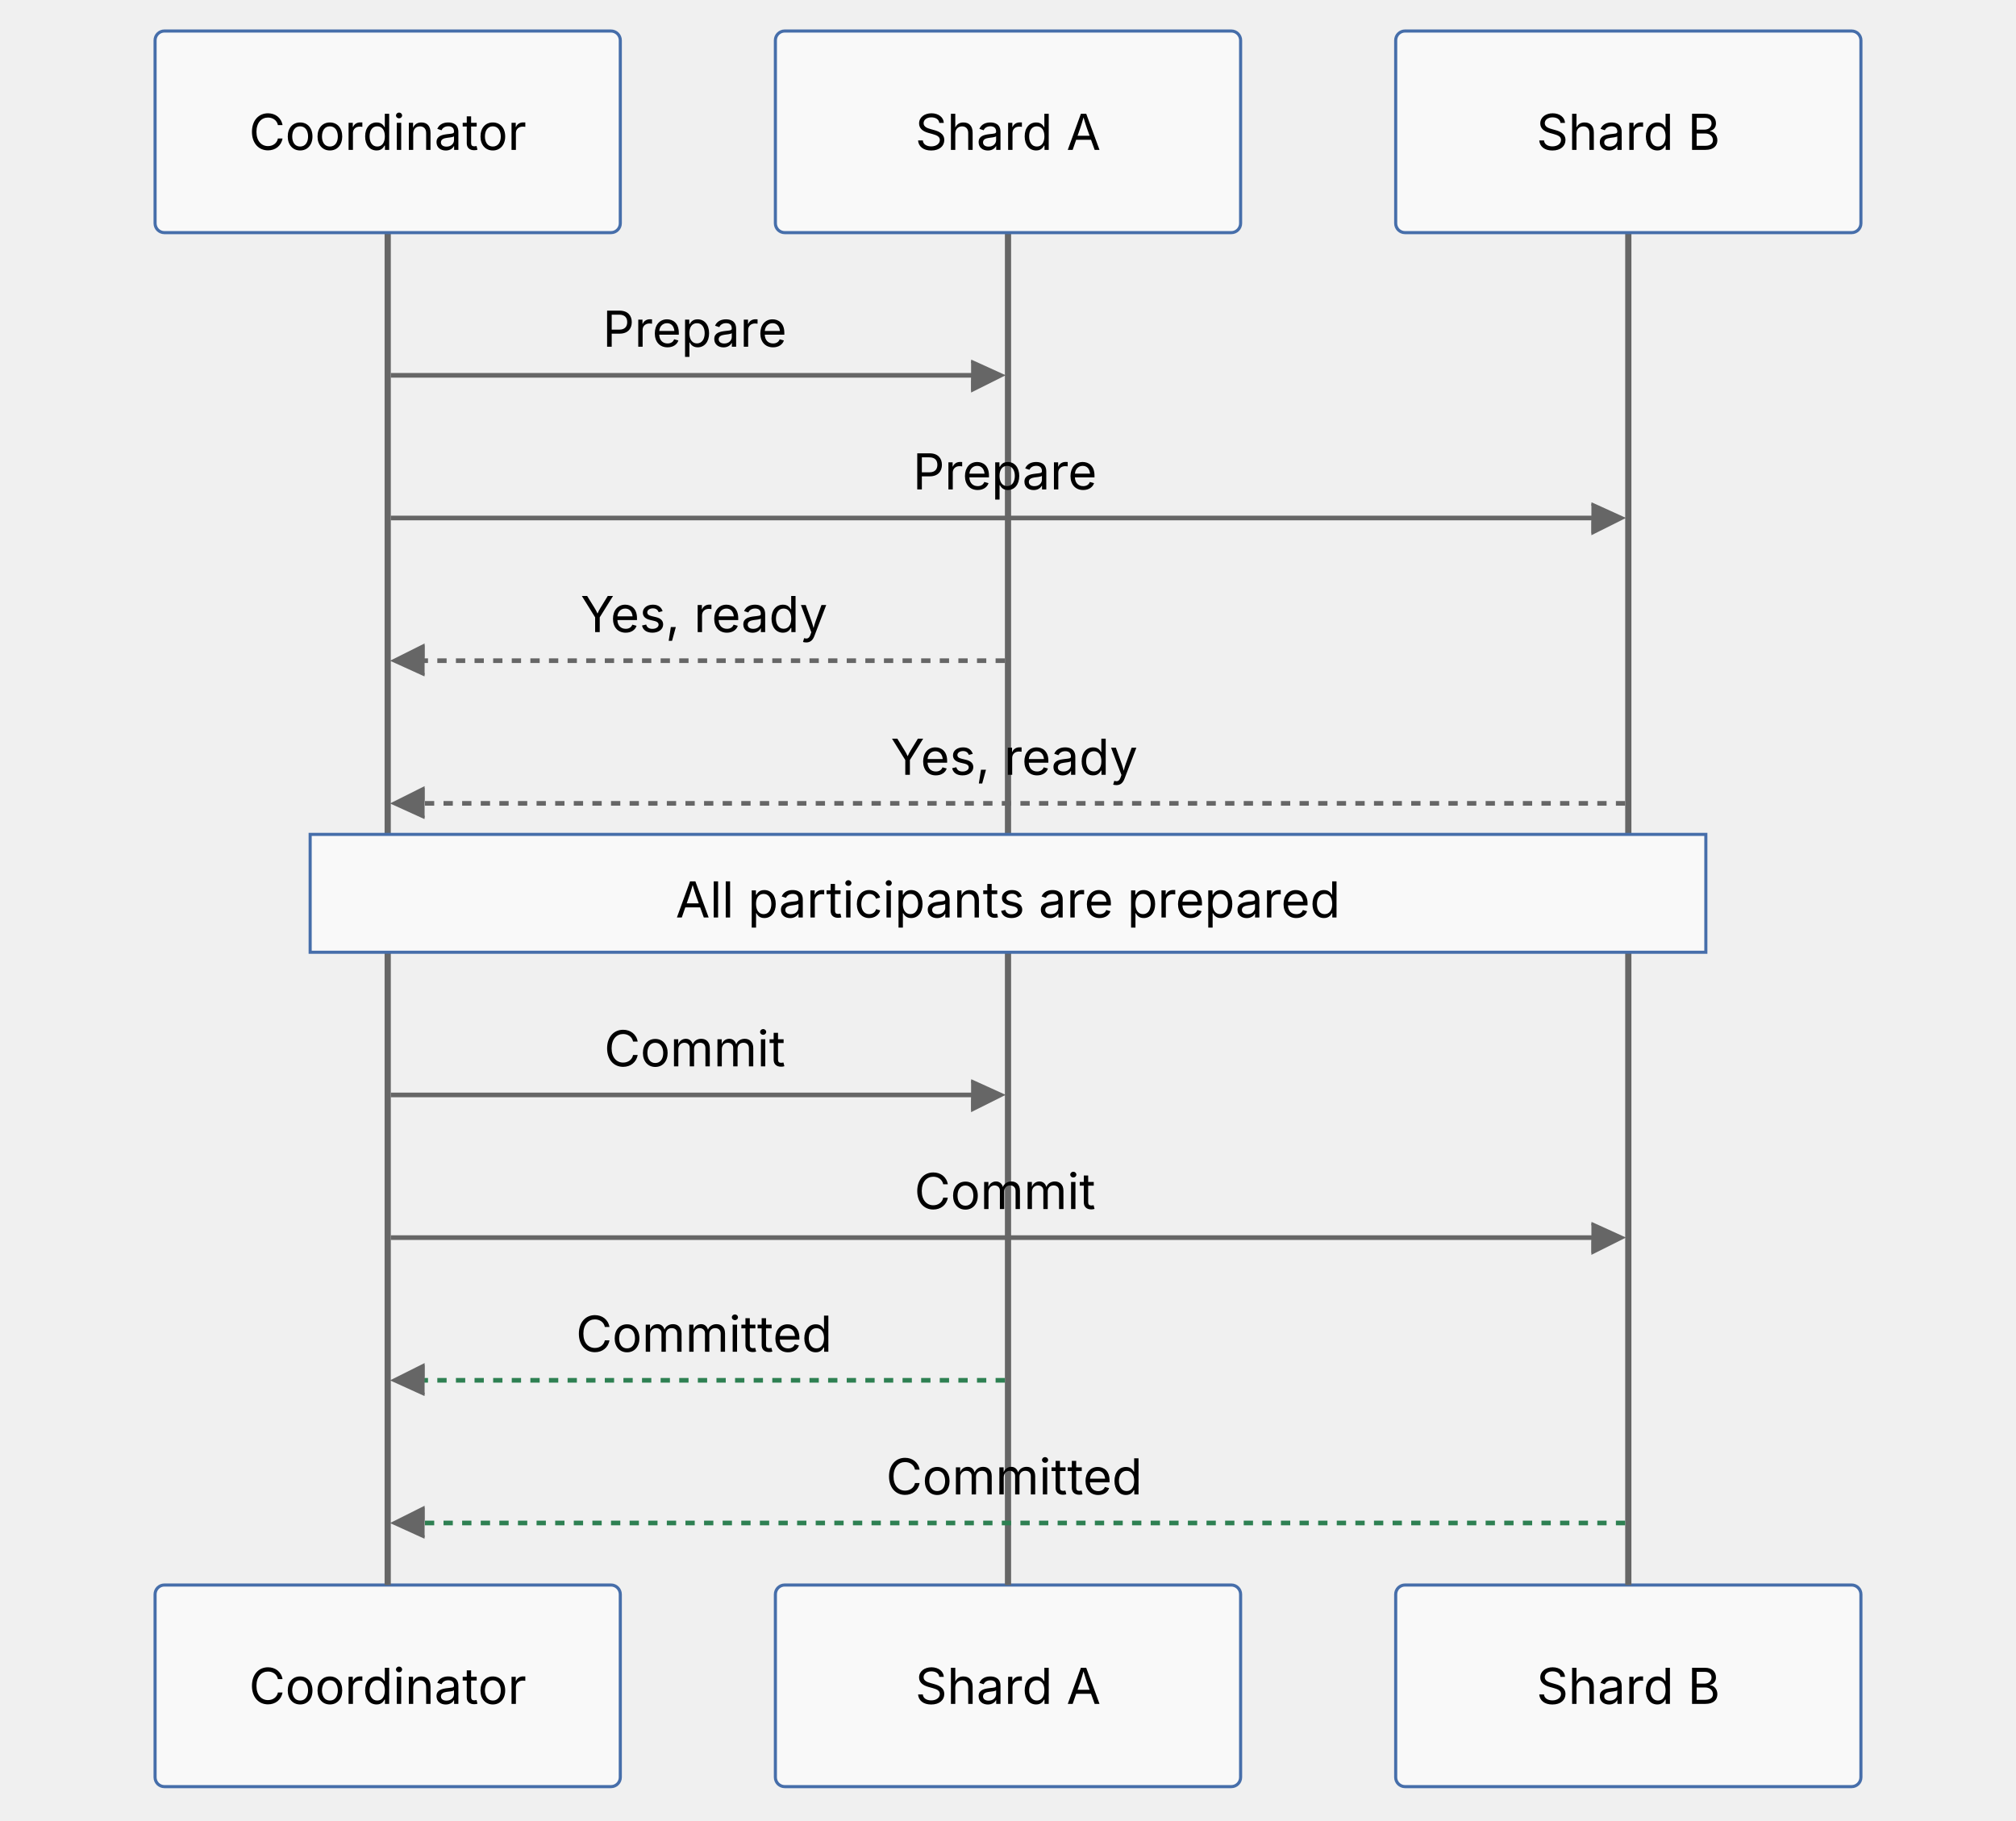
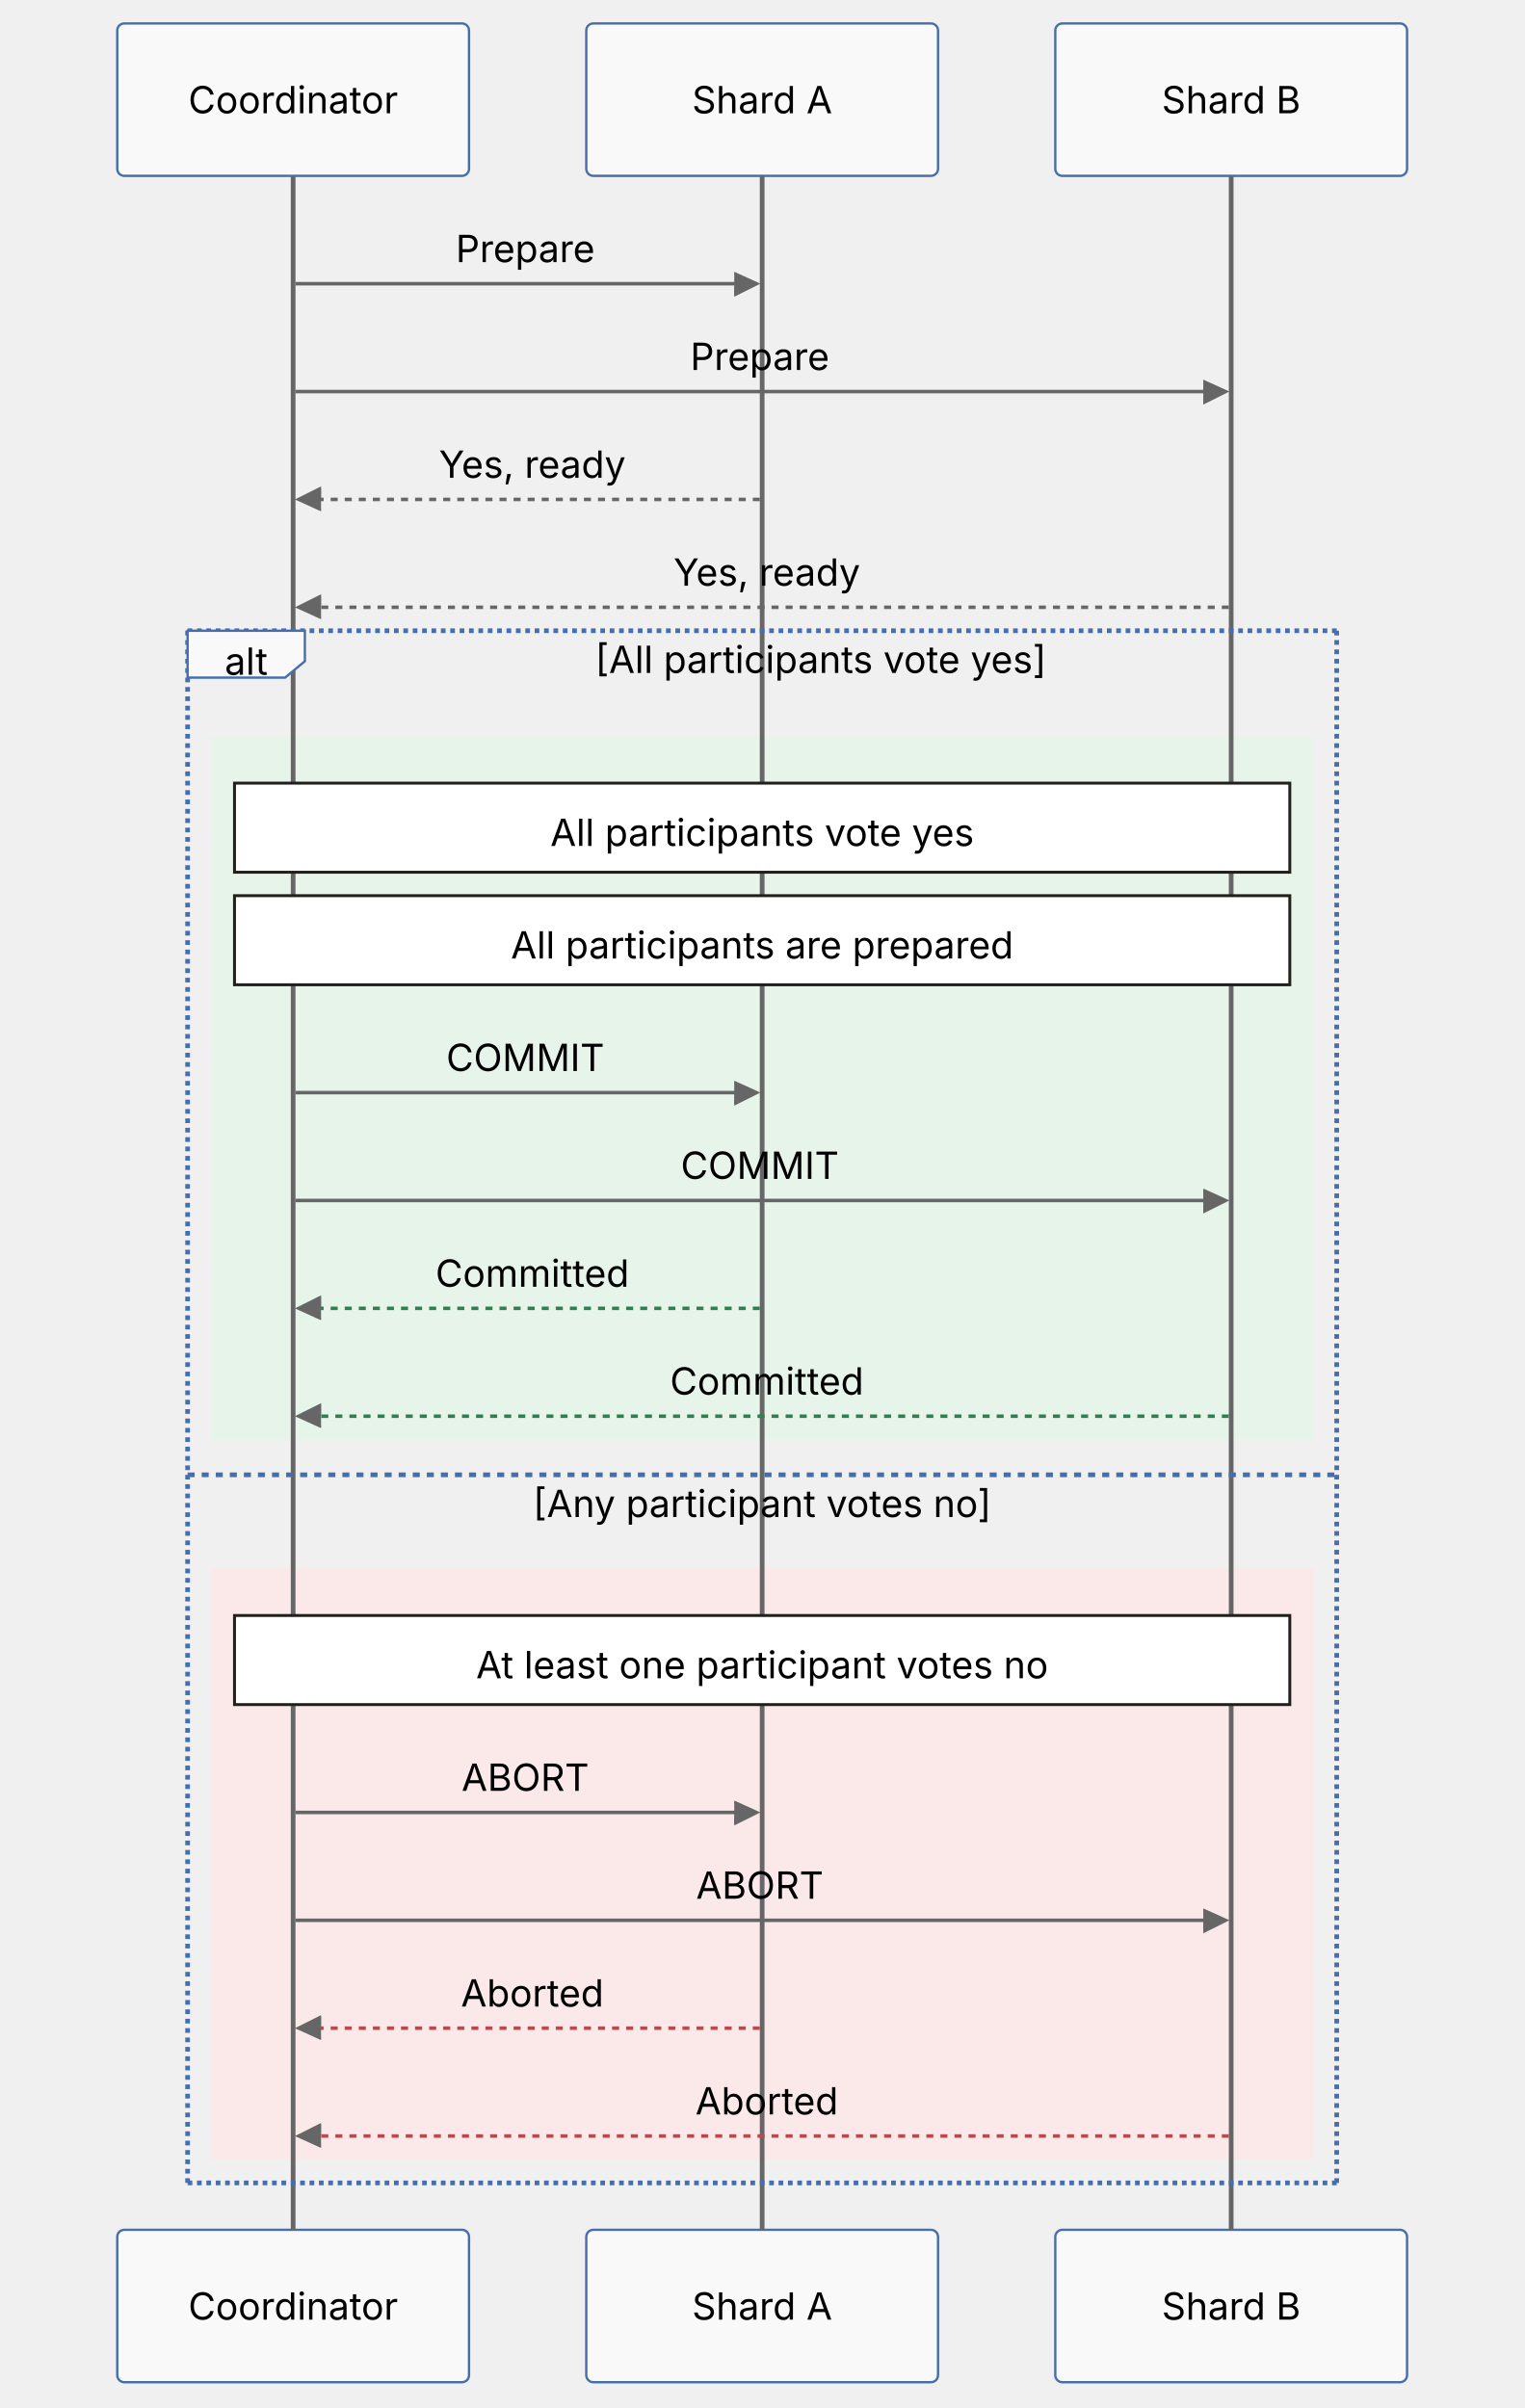
- <svg xmlns="http://www.w3.org/2000/svg" id="distributed-transactions-two-phase-commit-mmd" viewBox="-50 -10 650 587" role="graphics-document document" aria-roledescription="sequence" aria-describedby="chart-desc-distributed-transactions-two-phase-commit-mmd" aria-labelledby="chart-title-distributed-transactions-two-phase-commit-mmd" width="650" height="587">
+ <svg xmlns="http://www.w3.org/2000/svg" id="distributed-transactions-two-phase-commit-mmd" viewBox="-50 -10 650 1027" role="graphics-document document" aria-roledescription="sequence" aria-describedby="chart-desc-distributed-transactions-two-phase-commit-mmd" aria-labelledby="chart-title-distributed-transactions-two-phase-commit-mmd" width="650" height="1027">
  <style>
- /* Match the 3D demo's prepared, commit, and committed state palette. */
+ /* Match the 3D demo's prepared, commit, committed, and abort state colors. */
#distributed-transactions-two-phase-commit-mmd .messageLine0[data-id="i0"],
#distributed-transactions-two-phase-commit-mmd .messageLine0[data-id="i1"],
#distributed-transactions-two-phase-commit-mmd .messageLine1[data-id="i2"],
#distributed-transactions-two-phase-commit-mmd .messageLine1[data-id="i3"] {
  stroke: oklch(0.63 0.13 55) !important;
}

- #distributed-transactions-two-phase-commit-mmd .messageLine0[data-id="i5"],
- #distributed-transactions-two-phase-commit-mmd .messageLine0[data-id="i6"] {
+ #distributed-transactions-two-phase-commit-mmd .messageLine0[data-id="i8"],
+ #distributed-transactions-two-phase-commit-mmd .messageLine0[data-id="i9"] {
  stroke: oklch(0.55 0.09 180) !important;
}

- #distributed-transactions-two-phase-commit-mmd .messageLine1[data-id="i7"],
- #distributed-transactions-two-phase-commit-mmd .messageLine1[data-id="i8"] {
+ #distributed-transactions-two-phase-commit-mmd .messageLine1[data-id="i10"],
+ #distributed-transactions-two-phase-commit-mmd .messageLine1[data-id="i11"] {
  stroke: #2e8052 !important;
}

- #distributed-transactions-two-phase-commit-mmd .messageText:has(+ .messageLine0[data-id="i0"]),
- #distributed-transactions-two-phase-commit-mmd .messageText:has(+ .messageLine0[data-id="i1"]),
- #distributed-transactions-two-phase-commit-mmd .messageText:has(+ .messageLine1[data-id="i2"]),
- #distributed-transactions-two-phase-commit-mmd .messageText:has(+ .messageLine1[data-id="i3"]) {
+ #distributed-transactions-two-phase-commit-mmd .messageLine0[data-id="i16"],
+ #distributed-transactions-two-phase-commit-mmd .messageLine0[data-id="i17"] {
+   stroke: oklch(0.58 0.16 25) !important;
+ }
+ 
+ #distributed-transactions-two-phase-commit-mmd .messageLine1[data-id="i18"],
+ #distributed-transactions-two-phase-commit-mmd .messageLine1[data-id="i19"] {
+   stroke: #b74a50 !important;
+ }
+ 
+ #distributed-transactions-two-phase-commit-mmd
+   .messageText:has(+ .messageLine0[data-id="i0"]),
+ #distributed-transactions-two-phase-commit-mmd
+   .messageText:has(+ .messageLine0[data-id="i1"]),
+ #distributed-transactions-two-phase-commit-mmd
+   .messageText:has(+ .messageLine1[data-id="i2"]),
+ #distributed-transactions-two-phase-commit-mmd
+   .messageText:has(+ .messageLine1[data-id="i3"]) {
  fill: oklch(0.63 0.13 55) !important;
}

- #distributed-transactions-two-phase-commit-mmd .messageText:has(+ .messageLine0[data-id="i5"]),
- #distributed-transactions-two-phase-commit-mmd .messageText:has(+ .messageLine0[data-id="i6"]) {
+ #distributed-transactions-two-phase-commit-mmd
+   .messageText:has(+ .messageLine0[data-id="i8"]),
+ #distributed-transactions-two-phase-commit-mmd
+   .messageText:has(+ .messageLine0[data-id="i9"]) {
  fill: oklch(0.55 0.09 180) !important;
}

- #distributed-transactions-two-phase-commit-mmd .messageText:has(+ .messageLine1[data-id="i7"]),
- #distributed-transactions-two-phase-commit-mmd .messageText:has(+ .messageLine1[data-id="i8"]) {
+ #distributed-transactions-two-phase-commit-mmd
+   .messageText:has(+ .messageLine1[data-id="i10"]),
+ #distributed-transactions-two-phase-commit-mmd
+   .messageText:has(+ .messageLine1[data-id="i11"]) {
  fill: #2e8052 !important;
}
+ 
+ #distributed-transactions-two-phase-commit-mmd
+   .messageText:has(+ .messageLine0[data-id="i16"]),
+ #distributed-transactions-two-phase-commit-mmd
+   .messageText:has(+ .messageLine0[data-id="i17"]) {
+   fill: oklch(0.58 0.16 25) !important;
+ }
+ 
+ #distributed-transactions-two-phase-commit-mmd
+   .messageText:has(+ .messageLine1[data-id="i18"]),
+ #distributed-transactions-two-phase-commit-mmd
+   .messageText:has(+ .messageLine1[data-id="i19"]) {
+   fill: #b74a50 !important;
+ }
+ 
+ #distributed-transactions-two-phase-commit-mmd
+   g[data-et="control-structure"] :is(.labelBox, .labelText, .loopText) {
+   display: none !important;
+ }
+ 
+ #distributed-transactions-two-phase-commit-mmd .note {
+   fill: #fff !important;
+   stroke: #21201c !important;
+   stroke-width: 1.25px;
+ }
+ 
+ #distributed-transactions-two-phase-commit-mmd .noteText {
+   fill: #21201c !important;
+ }
</style>
-   <g>
-     <rect x="400" y="501" fill="#eaeaea" stroke="#666" width="150" height="65" name="B" rx="3" ry="3" class="actor actor-bottom" />
-     <text x="475" y="533.5" dominant-baseline="central" alignment-baseline="central" class="actor actor-box" style="text-anchor: middle; font-size: 16px; font-weight: 400;">
+   <rect x="40" y="659" fill="rgb(251, 233, 233)" width="470" height="252" class="rect" />
+   <rect x="40" y="304" fill="rgb(231, 244, 233)" width="470" height="300" class="rect" />
+   <g>
+     <rect x="400" y="941" fill="#eaeaea" stroke="#666" width="150" height="65" name="B" rx="3" ry="3" class="actor actor-bottom" />
+     <text x="475" y="973.5" dominant-baseline="central" alignment-baseline="central" class="actor actor-box" style="text-anchor: middle; font-size: 16px; font-weight: 400;">
      <tspan x="475" dy="0">Shard B</tspan>
    </text>
  </g>
  <g>
-     <rect x="200" y="501" fill="#eaeaea" stroke="#666" width="150" height="65" name="A" rx="3" ry="3" class="actor actor-bottom" />
-     <text x="275" y="533.5" dominant-baseline="central" alignment-baseline="central" class="actor actor-box" style="text-anchor: middle; font-size: 16px; font-weight: 400;">
+     <rect x="200" y="941" fill="#eaeaea" stroke="#666" width="150" height="65" name="A" rx="3" ry="3" class="actor actor-bottom" />
+     <text x="275" y="973.5" dominant-baseline="central" alignment-baseline="central" class="actor actor-box" style="text-anchor: middle; font-size: 16px; font-weight: 400;">
      <tspan x="275" dy="0">Shard A</tspan>
    </text>
  </g>
  <g>
-     <rect x="0" y="501" fill="#eaeaea" stroke="#666" width="150" height="65" name="C" rx="3" ry="3" class="actor actor-bottom" />
-     <text x="75" y="533.5" dominant-baseline="central" alignment-baseline="central" class="actor actor-box" style="text-anchor: middle; font-size: 16px; font-weight: 400;">
+     <rect x="0" y="941" fill="#eaeaea" stroke="#666" width="150" height="65" name="C" rx="3" ry="3" class="actor actor-bottom" />
+     <text x="75" y="973.5" dominant-baseline="central" alignment-baseline="central" class="actor actor-box" style="text-anchor: middle; font-size: 16px; font-weight: 400;">
      <tspan x="75" dy="0">Coordinator</tspan>
    </text>
  </g>
  <g>
-     <line id="actor2" x1="475" y1="65" x2="475" y2="501" class="actor-line 200" stroke-width="0.5px" stroke="#999" name="B" data-et="life-line" data-id="B" />
+     <line id="actor2" x1="475" y1="65" x2="475" y2="941" class="actor-line 200" stroke-width="0.5px" stroke="#999" name="B" data-et="life-line" data-id="B" />
    <g id="root-2" data-et="participant" data-type="participant" data-id="B">
      <rect x="400" y="0" fill="#eaeaea" stroke="#666" width="150" height="65" name="B" rx="3" ry="3" class="actor actor-top" />
      <text x="475" y="32.5" dominant-baseline="central" alignment-baseline="central" class="actor actor-box" style="text-anchor: middle; font-size: 16px; font-weight: 400;">
        <tspan x="475" dy="0">Shard B</tspan>
      </text>
    </g>
  </g>
  <g>
-     <line id="actor1" x1="275" y1="65" x2="275" y2="501" class="actor-line 200" stroke-width="0.5px" stroke="#999" name="A" data-et="life-line" data-id="A" />
+     <line id="actor1" x1="275" y1="65" x2="275" y2="941" class="actor-line 200" stroke-width="0.5px" stroke="#999" name="A" data-et="life-line" data-id="A" />
    <g id="root-1" data-et="participant" data-type="participant" data-id="A">
      <rect x="200" y="0" fill="#eaeaea" stroke="#666" width="150" height="65" name="A" rx="3" ry="3" class="actor actor-top" />
      <text x="275" y="32.5" dominant-baseline="central" alignment-baseline="central" class="actor actor-box" style="text-anchor: middle; font-size: 16px; font-weight: 400;">
        <tspan x="275" dy="0">Shard A</tspan>
      </text>
    </g>
  </g>
  <g>
-     <line id="actor0" x1="75" y1="65" x2="75" y2="501" class="actor-line 200" stroke-width="0.5px" stroke="#999" name="C" data-et="life-line" data-id="C" />
+     <line id="actor0" x1="75" y1="65" x2="75" y2="941" class="actor-line 200" stroke-width="0.5px" stroke="#999" name="C" data-et="life-line" data-id="C" />
    <g id="root-0" data-et="participant" data-type="participant" data-id="C">
      <rect x="0" y="0" fill="#eaeaea" stroke="#666" width="150" height="65" name="C" rx="3" ry="3" class="actor actor-top" />
      <text x="75" y="32.5" dominant-baseline="central" alignment-baseline="central" class="actor actor-box" style="text-anchor: middle; font-size: 16px; font-weight: 400;">
        <tspan x="75" dy="0">Coordinator</tspan>
      </text>
    </g>
  </g>
  <style>#distributed-transactions-two-phase-commit-mmd{font-family:"Inter",system,-apple-system,"system-ui","Helvetica Neue","Lucida Grande",sans-serif;font-size:16px;fill:#000000;}@keyframes edge-animation-frame{from{stroke-dashoffset:0;}}@keyframes dash{to{stroke-dashoffset:0;}}#distributed-transactions-two-phase-commit-mmd .edge-animation-slow{stroke-dasharray:9,5!important;stroke-dashoffset:900;animation:dash 50s linear infinite;stroke-linecap:round;}#distributed-transactions-two-phase-commit-mmd .edge-animation-fast{stroke-dasharray:9,5!important;stroke-dashoffset:900;animation:dash 20s linear infinite;stroke-linecap:round;}#distributed-transactions-two-phase-commit-mmd .error-icon{fill:#f9f9f9;}#distributed-transactions-two-phase-commit-mmd .error-text{fill:#D55E00;stroke:#D55E00;}#distributed-transactions-two-phase-commit-mmd .edge-thickness-normal{stroke-width:1px;}#distributed-transactions-two-phase-commit-mmd .edge-thickness-thick{stroke-width:3.5px;}#distributed-transactions-two-phase-commit-mmd .edge-pattern-solid{stroke-dasharray:0;}#distributed-transactions-two-phase-commit-mmd .edge-thickness-invisible{stroke-width:0;fill:none;}#distributed-transactions-two-phase-commit-mmd .edge-pattern-dashed{stroke-dasharray:3;}#distributed-transactions-two-phase-commit-mmd .edge-pattern-dotted{stroke-dasharray:2;}#distributed-transactions-two-phase-commit-mmd .marker{fill:#666666;stroke:#666666;}#distributed-transactions-two-phase-commit-mmd .marker.cross{stroke:#666666;}#distributed-transactions-two-phase-commit-mmd svg{font-family:"Inter",system,-apple-system,"system-ui","Helvetica Neue","Lucida Grande",sans-serif;font-size:16px;}#distributed-transactions-two-phase-commit-mmd p{margin:0;}#distributed-transactions-two-phase-commit-mmd .actor{stroke:#466eaa;fill:#f9f9f9;stroke-width:1;}#distributed-transactions-two-phase-commit-mmd rect.actor.outer-path[data-look="neo"]{filter:drop-shadow( 1px 2px 2px rgba(185,185,185,1));}#distributed-transactions-two-phase-commit-mmd rect.note[data-look="neo"]{stroke:#466eaa;fill:#f9f9f9;filter:drop-shadow( 1px 2px 2px rgba(185,185,185,1));}#distributed-transactions-two-phase-commit-mmd text.actor&gt;tspan{fill:#000000;stroke:none;}#distributed-transactions-two-phase-commit-mmd .actor-line{stroke:#666666;}#distributed-transactions-two-phase-commit-mmd .innerArc{stroke-width:1.5;stroke-dasharray:none;}#distributed-transactions-two-phase-commit-mmd .messageLine0{stroke-width:1.5;stroke-dasharray:none;stroke:#666666;}#distributed-transactions-two-phase-commit-mmd .messageLine1{stroke-width:1.5;stroke-dasharray:2,2;stroke:#666666;}#distributed-transactions-two-phase-commit-mmd [id$="-arrowhead"] path{fill:#666666;stroke:#666666;}#distributed-transactions-two-phase-commit-mmd .sequenceNumber{fill:#000000;}#distributed-transactions-two-phase-commit-mmd [id$="-sequencenumber"]{fill:#666666;}#distributed-transactions-two-phase-commit-mmd [id$="-crosshead"] path{fill:#666666;stroke:#666666;}#distributed-transactions-two-phase-commit-mmd .messageText{fill:#000000;stroke:none;}#distributed-transactions-two-phase-commit-mmd .labelBox{stroke:#466eaa;fill:#f9f9f9;filter:none;}#distributed-transactions-two-phase-commit-mmd .labelText,#distributed-transactions-two-phase-commit-mmd .labelText&gt;tspan{fill:#000000;stroke:none;}#distributed-transactions-two-phase-commit-mmd .loopText,#distributed-transactions-two-phase-commit-mmd .loopText&gt;tspan{fill:#000000;stroke:none;}#distributed-transactions-two-phase-commit-mmd .loopLine{stroke-width:2px;stroke-dasharray:2,2;stroke:#466eaa;fill:#466eaa;}#distributed-transactions-two-phase-commit-mmd .note{stroke:#466eaa;fill:#f9f9f9;}#distributed-transactions-two-phase-commit-mmd .noteText,#distributed-transactions-two-phase-commit-mmd .noteText&gt;tspan{fill:#000000;stroke:none;font-weight:normal;}#distributed-transactions-two-phase-commit-mmd .activation0{fill:#f9f9f9;stroke:#466eaa;}#distributed-transactions-two-phase-commit-mmd .activation1{fill:#f9f9f9;stroke:#466eaa;}#distributed-transactions-two-phase-commit-mmd .activation2{fill:#f9f9f9;stroke:#466eaa;}#distributed-transactions-two-phase-commit-mmd .actorPopupMenu{position:absolute;}#distributed-transactions-two-phase-commit-mmd .actorPopupMenuPanel{position:absolute;fill:#f9f9f9;box-shadow:0px 8px 16px 0px rgba(0,0,0,0.2);filter:drop-shadow(3px 5px 2px rgb(0 0 0 / 0.4));}#distributed-transactions-two-phase-commit-mmd .actor-man circle,#distributed-transactions-two-phase-commit-mmd line{fill:#f9f9f9;stroke-width:2px;}#distributed-transactions-two-phase-commit-mmd g rect.rect{filter:drop-shadow( 1px 2px 2px rgba(185,185,185,1));stroke:#466eaa;}#distributed-transactions-two-phase-commit-mmd .node .neo-node{stroke:#466eaa;}#distributed-transactions-two-phase-commit-mmd [data-look="neo"].node rect,#distributed-transactions-two-phase-commit-mmd [data-look="neo"].cluster rect,#distributed-transactions-two-phase-commit-mmd [data-look="neo"].node polygon{stroke:url(#distributed-transactions-two-phase-commit-mmd-gradient);filter:drop-shadow( 1px 2px 2px rgba(185,185,185,1));}#distributed-transactions-two-phase-commit-mmd [data-look="neo"].node path{stroke:url(#distributed-transactions-two-phase-commit-mmd-gradient);stroke-width:1px;}#distributed-transactions-two-phase-commit-mmd [data-look="neo"].node .outer-path{filter:drop-shadow( 1px 2px 2px rgba(185,185,185,1));}#distributed-transactions-two-phase-commit-mmd [data-look="neo"].node .neo-line path{stroke:#466eaa;filter:none;}#distributed-transactions-two-phase-commit-mmd [data-look="neo"].node circle{stroke:url(#distributed-transactions-two-phase-commit-mmd-gradient);filter:drop-shadow( 1px 2px 2px rgba(185,185,185,1));}#distributed-transactions-two-phase-commit-mmd [data-look="neo"].node circle .state-start{fill:#000000;}#distributed-transactions-two-phase-commit-mmd [data-look="neo"].icon-shape .icon{fill:url(#distributed-transactions-two-phase-commit-mmd-gradient);filter:drop-shadow( 1px 2px 2px rgba(185,185,185,1));}#distributed-transactions-two-phase-commit-mmd [data-look="neo"].icon-shape .icon-neo path{stroke:url(#distributed-transactions-two-phase-commit-mmd-gradient);filter:drop-shadow( 1px 2px 2px rgba(185,185,185,1));}#distributed-transactions-two-phase-commit-mmd :root{--mermaid-font-family:"trebuchet ms",verdana,arial,sans-serif;}</style>
  <g />
  <defs>
    <symbol id="distributed-transactions-two-phase-commit-mmd-computer" width="24" height="24">
      <path transform="scale(.5)" d="M2 2v13h20v-13h-20zm18 11h-16v-9h16v9zm-10.228 6l.466-1h3.524l.467 1h-4.457zm14.228 3h-24l2-6h2.104l-1.33 4h18.45l-1.297-4h2.073l2 6zm-5-10h-14v-7h14v7z" />
    </symbol>
  </defs>
  <defs>
    <symbol id="distributed-transactions-two-phase-commit-mmd-database" fill-rule="evenodd" clip-rule="evenodd">
      <path transform="scale(.5)" d="M12.258.001l.256.004.255.005.253.008.251.01.249.012.247.015.246.016.242.019.241.02.239.023.236.024.233.027.231.028.229.031.225.032.223.034.22.036.217.038.214.04.211.041.208.043.205.045.201.046.198.048.194.05.191.051.187.053.183.054.18.056.175.057.172.059.168.06.163.061.16.063.155.064.15.066.074.033.073.033.071.034.07.034.069.035.068.035.067.035.066.035.064.036.064.036.062.036.06.036.06.037.058.037.058.037.055.038.055.038.053.038.052.038.051.039.05.039.048.039.047.039.045.04.044.04.043.04.041.04.04.041.039.041.037.041.036.041.034.041.033.042.032.042.03.042.029.042.027.042.026.043.024.043.023.043.021.043.02.043.018.044.017.043.015.044.013.044.012.044.011.045.009.044.007.045.006.045.004.045.002.045.001.045v17l-.001.045-.002.045-.004.045-.006.045-.007.045-.009.044-.011.045-.012.044-.013.044-.015.044-.017.043-.018.044-.02.043-.021.043-.023.043-.024.043-.026.043-.027.042-.029.042-.03.042-.032.042-.033.042-.034.041-.036.041-.037.041-.039.041-.04.041-.041.04-.043.04-.044.04-.045.04-.047.039-.048.039-.05.039-.051.039-.052.038-.053.038-.055.038-.055.038-.058.037-.058.037-.06.037-.06.036-.062.036-.064.036-.064.036-.066.035-.067.035-.068.035-.069.035-.07.034-.071.034-.073.033-.074.033-.15.066-.155.064-.16.063-.163.061-.168.06-.172.059-.175.057-.18.056-.183.054-.187.053-.191.051-.194.05-.198.048-.201.046-.205.045-.208.043-.211.041-.214.04-.217.038-.22.036-.223.034-.225.032-.229.031-.231.028-.233.027-.236.024-.239.023-.241.02-.242.019-.246.016-.247.015-.249.012-.251.01-.253.008-.255.005-.256.004-.258.001-.258-.001-.256-.004-.255-.005-.253-.008-.251-.01-.249-.012-.247-.015-.245-.016-.243-.019-.241-.02-.238-.023-.236-.024-.234-.027-.231-.028-.228-.031-.226-.032-.223-.034-.22-.036-.217-.038-.214-.04-.211-.041-.208-.043-.204-.045-.201-.046-.198-.048-.195-.05-.19-.051-.187-.053-.184-.054-.179-.056-.176-.057-.172-.059-.167-.06-.164-.061-.159-.063-.155-.064-.151-.066-.074-.033-.072-.033-.072-.034-.07-.034-.069-.035-.068-.035-.067-.035-.066-.035-.064-.036-.063-.036-.062-.036-.061-.036-.06-.037-.058-.037-.057-.037-.056-.038-.055-.038-.053-.038-.052-.038-.051-.039-.049-.039-.049-.039-.046-.039-.046-.04-.044-.04-.043-.04-.041-.04-.04-.041-.039-.041-.037-.041-.036-.041-.034-.041-.033-.042-.032-.042-.03-.042-.029-.042-.027-.042-.026-.043-.024-.043-.023-.043-.021-.043-.02-.043-.018-.044-.017-.043-.015-.044-.013-.044-.012-.044-.011-.045-.009-.044-.007-.045-.006-.045-.004-.045-.002-.045-.001-.045v-17l.001-.045.002-.045.004-.045.006-.045.007-.045.009-.044.011-.045.012-.044.013-.044.015-.044.017-.043.018-.044.02-.043.021-.043.023-.043.024-.043.026-.043.027-.042.029-.042.03-.042.032-.042.033-.042.034-.041.036-.041.037-.041.039-.041.04-.041.041-.04.043-.04.044-.04.046-.04.046-.039.049-.039.049-.039.051-.039.052-.038.053-.038.055-.038.056-.038.057-.037.058-.037.06-.037.061-.036.062-.036.063-.036.064-.036.066-.035.067-.035.068-.035.069-.035.07-.034.072-.034.072-.033.074-.033.151-.066.155-.064.159-.063.164-.061.167-.06.172-.059.176-.057.179-.056.184-.054.187-.053.19-.051.195-.05.198-.048.201-.046.204-.045.208-.043.211-.041.214-.04.217-.038.22-.036.223-.034.226-.032.228-.031.231-.028.234-.027.236-.024.238-.023.241-.02.243-.019.245-.016.247-.015.249-.012.251-.01.253-.008.255-.005.256-.004.258-.001.258.001zm-9.258 20.499v.01l.001.021.003.021.004.022.005.021.006.022.007.022.009.023.01.022.011.023.012.023.013.023.015.023.016.024.017.023.018.024.019.024.021.024.022.025.023.024.024.025.052.049.056.05.061.051.066.051.07.051.075.051.079.052.084.052.088.052.092.052.097.052.102.051.105.052.11.052.114.051.119.051.123.051.127.05.131.05.135.05.139.048.144.049.147.047.152.047.155.047.16.045.163.045.167.043.171.043.176.041.178.041.183.039.187.039.19.037.194.035.197.035.202.033.204.031.209.03.212.029.216.027.219.025.222.024.226.021.23.02.233.018.236.016.24.015.243.012.246.01.249.008.253.005.256.004.259.001.26-.001.257-.004.254-.005.25-.008.247-.011.244-.012.241-.014.237-.016.233-.018.231-.021.226-.021.224-.024.22-.026.216-.027.212-.028.21-.031.205-.031.202-.034.198-.034.194-.036.191-.037.187-.039.183-.04.179-.04.175-.042.172-.043.168-.044.163-.045.16-.046.155-.046.152-.047.148-.048.143-.049.139-.049.136-.05.131-.05.126-.05.123-.051.118-.052.114-.051.11-.052.106-.052.101-.052.096-.052.092-.052.088-.053.083-.051.079-.052.074-.052.07-.051.065-.051.06-.051.056-.05.051-.05.023-.024.023-.025.021-.024.02-.024.019-.024.018-.024.017-.024.015-.023.014-.024.013-.023.012-.023.01-.023.01-.022.008-.022.006-.022.006-.022.004-.022.004-.021.001-.021.001-.021v-4.127l-.077.055-.08.053-.083.054-.085.053-.087.052-.09.052-.093.051-.095.05-.097.05-.1.049-.102.049-.105.048-.106.047-.109.047-.111.046-.114.045-.115.045-.118.044-.12.043-.122.042-.124.042-.126.041-.128.04-.13.04-.132.038-.134.038-.135.037-.138.037-.139.035-.142.035-.143.034-.144.033-.147.032-.148.031-.15.03-.151.03-.153.029-.154.027-.156.027-.158.026-.159.025-.161.024-.162.023-.163.022-.165.021-.166.02-.167.019-.169.018-.169.017-.171.016-.173.015-.173.014-.175.013-.175.012-.177.011-.178.01-.179.008-.179.008-.181.006-.182.005-.182.004-.184.003-.184.002h-.37l-.184-.002-.184-.003-.182-.004-.182-.005-.181-.006-.179-.008-.179-.008-.178-.01-.176-.011-.176-.012-.175-.013-.173-.014-.172-.015-.171-.016-.17-.017-.169-.018-.167-.019-.166-.02-.165-.021-.163-.022-.162-.023-.161-.024-.159-.025-.157-.026-.156-.027-.155-.027-.153-.029-.151-.03-.15-.03-.148-.031-.146-.032-.145-.033-.143-.034-.141-.035-.14-.035-.137-.037-.136-.037-.134-.038-.132-.038-.13-.04-.128-.04-.126-.041-.124-.042-.122-.042-.12-.044-.117-.043-.116-.045-.113-.045-.112-.046-.109-.047-.106-.047-.105-.048-.102-.049-.1-.049-.097-.05-.095-.05-.093-.052-.09-.051-.087-.052-.085-.053-.083-.054-.08-.054-.077-.054v4.127zm0-5.654v.011l.001.021.003.021.004.021.005.022.006.022.007.022.009.022.01.022.011.023.012.023.013.023.015.024.016.023.017.024.018.024.019.024.021.024.022.024.023.025.024.024.052.05.056.05.061.05.066.051.07.051.075.052.079.051.084.052.088.052.092.052.097.052.102.052.105.052.11.051.114.051.119.052.123.05.127.051.131.05.135.049.139.049.144.048.147.048.152.047.155.046.16.045.163.045.167.044.171.042.176.042.178.04.183.04.187.038.19.037.194.036.197.034.202.033.204.032.209.03.212.028.216.027.219.025.222.024.226.022.23.02.233.018.236.016.24.014.243.012.246.01.249.008.253.006.256.003.259.001.26-.001.257-.003.254-.006.25-.008.247-.01.244-.012.241-.015.237-.016.233-.018.231-.02.226-.022.224-.024.22-.025.216-.027.212-.029.21-.03.205-.032.202-.033.198-.035.194-.036.191-.037.187-.039.183-.039.179-.041.175-.042.172-.043.168-.044.163-.045.16-.045.155-.047.152-.047.148-.048.143-.048.139-.05.136-.049.131-.05.126-.051.123-.051.118-.051.114-.052.11-.052.106-.052.101-.052.096-.052.092-.052.088-.052.083-.052.079-.052.074-.051.07-.052.065-.051.06-.05.056-.051.051-.049.023-.025.023-.024.021-.025.02-.024.019-.024.018-.024.017-.024.015-.023.014-.023.013-.024.012-.022.01-.023.01-.023.008-.022.006-.022.006-.022.004-.021.004-.022.001-.021.001-.021v-4.139l-.077.054-.08.054-.083.054-.085.052-.087.053-.09.051-.093.051-.095.051-.097.05-.1.049-.102.049-.105.048-.106.047-.109.047-.111.046-.114.045-.115.044-.118.044-.12.044-.122.042-.124.042-.126.041-.128.04-.13.039-.132.039-.134.038-.135.037-.138.036-.139.036-.142.035-.143.033-.144.033-.147.033-.148.031-.15.03-.151.03-.153.028-.154.028-.156.027-.158.026-.159.025-.161.024-.162.023-.163.022-.165.021-.166.02-.167.019-.169.018-.169.017-.171.016-.173.015-.173.014-.175.013-.175.012-.177.011-.178.009-.179.009-.179.007-.181.007-.182.005-.182.004-.184.003-.184.002h-.37l-.184-.002-.184-.003-.182-.004-.182-.005-.181-.007-.179-.007-.179-.009-.178-.009-.176-.011-.176-.012-.175-.013-.173-.014-.172-.015-.171-.016-.17-.017-.169-.018-.167-.019-.166-.02-.165-.021-.163-.022-.162-.023-.161-.024-.159-.025-.157-.026-.156-.027-.155-.028-.153-.028-.151-.03-.15-.03-.148-.031-.146-.033-.145-.033-.143-.033-.141-.035-.14-.036-.137-.036-.136-.037-.134-.038-.132-.039-.13-.039-.128-.04-.126-.041-.124-.042-.122-.043-.12-.043-.117-.044-.116-.044-.113-.046-.112-.046-.109-.046-.106-.047-.105-.048-.102-.049-.1-.049-.097-.05-.095-.051-.093-.051-.09-.051-.087-.053-.085-.052-.083-.054-.08-.054-.077-.054v4.139zm0-5.666v.011l.001.02.003.022.004.021.005.022.006.021.007.022.009.023.01.022.011.023.012.023.013.023.015.023.016.024.017.024.018.023.019.024.021.025.022.024.023.024.024.025.052.05.056.05.061.05.066.051.07.051.075.052.079.051.084.052.088.052.092.052.097.052.102.052.105.051.11.052.114.051.119.051.123.051.127.05.131.05.135.05.139.049.144.048.147.048.152.047.155.046.16.045.163.045.167.043.171.043.176.042.178.04.183.04.187.038.19.037.194.036.197.034.202.033.204.032.209.03.212.028.216.027.219.025.222.024.226.021.23.02.233.018.236.017.24.014.243.012.246.01.249.008.253.006.256.003.259.001.26-.001.257-.003.254-.006.25-.008.247-.01.244-.013.241-.014.237-.016.233-.018.231-.02.226-.022.224-.024.22-.025.216-.027.212-.029.21-.03.205-.032.202-.033.198-.035.194-.036.191-.037.187-.039.183-.039.179-.041.175-.042.172-.043.168-.044.163-.045.16-.045.155-.047.152-.047.148-.048.143-.049.139-.049.136-.049.131-.051.126-.05.123-.051.118-.052.114-.051.11-.052.106-.052.101-.052.096-.052.092-.052.088-.052.083-.052.079-.052.074-.052.07-.051.065-.051.06-.051.056-.05.051-.049.023-.025.023-.025.021-.024.02-.024.019-.024.018-.024.017-.024.015-.023.014-.024.013-.023.012-.023.01-.022.01-.023.008-.022.006-.022.006-.022.004-.022.004-.021.001-.021.001-.021v-4.153l-.077.054-.08.054-.083.053-.085.053-.087.053-.09.051-.093.051-.095.051-.097.05-.1.049-.102.048-.105.048-.106.048-.109.046-.111.046-.114.046-.115.044-.118.044-.12.043-.122.043-.124.042-.126.041-.128.04-.13.039-.132.039-.134.038-.135.037-.138.036-.139.036-.142.034-.143.034-.144.033-.147.032-.148.032-.15.03-.151.03-.153.028-.154.028-.156.027-.158.026-.159.024-.161.024-.162.023-.163.023-.165.021-.166.02-.167.019-.169.018-.169.017-.171.016-.173.015-.173.014-.175.013-.175.012-.177.01-.178.01-.179.009-.179.007-.181.006-.182.006-.182.004-.184.003-.184.001-.185.001-.185-.001-.184-.001-.184-.003-.182-.004-.182-.006-.181-.006-.179-.007-.179-.009-.178-.01-.176-.01-.176-.012-.175-.013-.173-.014-.172-.015-.171-.016-.17-.017-.169-.018-.167-.019-.166-.02-.165-.021-.163-.023-.162-.023-.161-.024-.159-.024-.157-.026-.156-.027-.155-.028-.153-.028-.151-.03-.15-.03-.148-.032-.146-.032-.145-.033-.143-.034-.141-.034-.14-.036-.137-.036-.136-.037-.134-.038-.132-.039-.13-.039-.128-.041-.126-.041-.124-.041-.122-.043-.12-.043-.117-.044-.116-.044-.113-.046-.112-.046-.109-.046-.106-.048-.105-.048-.102-.048-.1-.05-.097-.049-.095-.051-.093-.051-.09-.052-.087-.052-.085-.053-.083-.053-.08-.054-.077-.054v4.153zm8.74-8.179l-.257.004-.254.005-.25.008-.247.011-.244.012-.241.014-.237.016-.233.018-.231.021-.226.022-.224.023-.22.026-.216.027-.212.028-.21.031-.205.032-.202.033-.198.034-.194.036-.191.038-.187.038-.183.04-.179.041-.175.042-.172.043-.168.043-.163.045-.16.046-.155.046-.152.048-.148.048-.143.048-.139.049-.136.05-.131.05-.126.051-.123.051-.118.051-.114.052-.11.052-.106.052-.101.052-.096.052-.092.052-.088.052-.083.052-.079.052-.074.051-.07.052-.065.051-.06.05-.056.05-.051.05-.023.025-.023.024-.021.024-.02.025-.019.024-.018.024-.017.023-.015.024-.014.023-.013.023-.012.023-.01.023-.01.022-.008.022-.006.023-.006.021-.004.022-.004.021-.001.021-.001.021.001.021.001.021.004.021.004.022.006.021.006.023.008.022.01.022.01.023.012.023.013.023.014.023.015.024.017.023.018.024.019.024.02.025.021.024.023.024.023.025.051.05.056.05.06.05.065.051.07.052.074.051.079.052.083.052.088.052.092.052.096.052.101.052.106.052.11.052.114.052.118.051.123.051.126.051.131.05.136.05.139.049.143.048.148.048.152.048.155.046.16.046.163.045.168.043.172.043.175.042.179.041.183.04.187.038.191.038.194.036.198.034.202.033.205.032.21.031.212.028.216.027.22.026.224.023.226.022.231.021.233.018.237.016.241.014.244.012.247.011.25.008.254.005.257.004.26.001.26-.001.257-.004.254-.005.25-.008.247-.011.244-.012.241-.014.237-.016.233-.018.231-.021.226-.022.224-.023.22-.026.216-.027.212-.028.21-.031.205-.032.202-.033.198-.034.194-.036.191-.038.187-.038.183-.04.179-.041.175-.042.172-.043.168-.043.163-.045.16-.046.155-.046.152-.048.148-.048.143-.048.139-.049.136-.05.131-.05.126-.051.123-.051.118-.051.114-.052.11-.052.106-.052.101-.052.096-.052.092-.052.088-.052.083-.052.079-.052.074-.051.07-.052.065-.051.06-.05.056-.05.051-.05.023-.025.023-.024.021-.024.02-.025.019-.024.018-.024.017-.023.015-.024.014-.023.013-.023.012-.023.01-.023.01-.022.008-.022.006-.023.006-.021.004-.022.004-.021.001-.021.001-.021-.001-.021-.001-.021-.004-.021-.004-.022-.006-.021-.006-.023-.008-.022-.01-.022-.01-.023-.012-.023-.013-.023-.014-.023-.015-.024-.017-.023-.018-.024-.019-.024-.02-.025-.021-.024-.023-.024-.023-.025-.051-.05-.056-.05-.06-.05-.065-.051-.07-.052-.074-.051-.079-.052-.083-.052-.088-.052-.092-.052-.096-.052-.101-.052-.106-.052-.11-.052-.114-.052-.118-.051-.123-.051-.126-.051-.131-.05-.136-.05-.139-.049-.143-.048-.148-.048-.152-.048-.155-.046-.16-.046-.163-.045-.168-.043-.172-.043-.175-.042-.179-.041-.183-.04-.187-.038-.191-.038-.194-.036-.198-.034-.202-.033-.205-.032-.21-.031-.212-.028-.216-.027-.22-.026-.224-.023-.226-.022-.231-.021-.233-.018-.237-.016-.241-.014-.244-.012-.247-.011-.25-.008-.254-.005-.257-.004-.26-.001-.26.001z" />
    </symbol>
  </defs>
  <defs>
    <symbol id="distributed-transactions-two-phase-commit-mmd-clock" width="24" height="24">
      <path transform="scale(.5)" d="M12 2c5.514 0 10 4.486 10 10s-4.486 10-10 10-10-4.486-10-10 4.486-10 10-10zm0-2c-6.627 0-12 5.373-12 12s5.373 12 12 12 12-5.373 12-12-5.373-12-12-12zm5.848 12.459c.202.038.202.333.001.372-1.907.361-6.045 1.111-6.547 1.111-.719 0-1.301-.582-1.301-1.301 0-.512.77-5.447 1.125-7.445.034-.192.312-.181.343.014l.985 6.238 5.394 1.011z" />
    </symbol>
  </defs>
  <defs>
    <marker id="distributed-transactions-two-phase-commit-mmd-arrowhead" refX="7.9" refY="5" markerUnits="userSpaceOnUse" markerWidth="12" markerHeight="12" orient="auto-start-reverse">
      <path d="M -1 0 L 10 5 L 0 10 z" />
    </marker>
  </defs>
  <defs>
    <marker id="distributed-transactions-two-phase-commit-mmd-crosshead" markerWidth="15" markerHeight="8" orient="auto" refX="4" refY="4.5">
      <path fill="none" stroke="#000000" stroke-width="1pt" d="M 1,2 L 6,7 M 6,2 L 1,7" style="stroke-dasharray: 0, 0;" />
    </marker>
  </defs>
  <defs>
    <marker id="distributed-transactions-two-phase-commit-mmd-filled-head" refX="15.5" refY="7" markerWidth="20" markerHeight="28" orient="auto">
      <path d="M 18,7 L9,13 L14,7 L9,1 Z" />
    </marker>
  </defs>
  <defs>
    <marker id="distributed-transactions-two-phase-commit-mmd-sequencenumber" refX="15" refY="15" markerWidth="60" markerHeight="40" orient="auto">
      <circle cx="15" cy="15" r="6" />
    </marker>
  </defs>
  <defs>
    <marker id="distributed-transactions-two-phase-commit-mmd-solidTopArrowHead" refX="7.9" refY="7.25" markerUnits="userSpaceOnUse" markerWidth="12" markerHeight="12" orient="auto-start-reverse">
      <path d="M 0 0 L 10 8 L 0 8 z" />
    </marker>
  </defs>
  <defs>
    <marker id="distributed-transactions-two-phase-commit-mmd-solidBottomArrowHead" refX="7.9" refY="0.75" markerUnits="userSpaceOnUse" markerWidth="12" markerHeight="12" orient="auto-start-reverse">
      <path d="M 0 0 L 10 0 L 0 8 z" />
    </marker>
  </defs>
  <defs>
    <marker id="distributed-transactions-two-phase-commit-mmd-stickTopArrowHead" refX="7.5" refY="7" markerUnits="userSpaceOnUse" markerWidth="12" markerHeight="12" orient="auto-start-reverse">
      <path d="M 0 0 L 7 7" stroke="black" stroke-width="1.5" fill="none" />
    </marker>
  </defs>
  <defs>
    <marker id="distributed-transactions-two-phase-commit-mmd-stickBottomArrowHead" refX="7.5" refY="0" markerUnits="userSpaceOnUse" markerWidth="12" markerHeight="12" orient="auto-start-reverse">
      <path d="M 0 7 L 7 0" stroke="black" stroke-width="1.5" fill="none" />
    </marker>
  </defs>
-   <g data-et="note" data-id="i4">
-     <rect x="50" y="259" fill="#EDF2AE" stroke="#666" width="450" height="38" class="note" />
-     <text x="275" y="264" text-anchor="middle" dominant-baseline="middle" alignment-baseline="middle" class="noteText" dy="1em" style="font-size: 16px; font-weight: 400;">
+   <g data-et="note" data-id="i6">
+     <rect x="50" y="324" fill="#EDF2AE" stroke="#666" width="450" height="38" class="note" />
+     <text x="275" y="329" text-anchor="middle" dominant-baseline="middle" alignment-baseline="middle" class="noteText" dy="1em" style="font-size: 16px; font-weight: 400;">
+       <tspan x="275">All participants vote yes</tspan>
+     </text>
+   </g>
+   <g data-et="note" data-id="i7">
+     <rect x="50" y="372" fill="#EDF2AE" stroke="#666" width="450" height="38" class="note" />
+     <text x="275" y="377" text-anchor="middle" dominant-baseline="middle" alignment-baseline="middle" class="noteText" dy="1em" style="font-size: 16px; font-weight: 400;">
      <tspan x="275">All participants are prepared</tspan>
    </text>
+   </g>
+   <g data-et="note" data-id="i15">
+     <rect x="50" y="679" fill="#EDF2AE" stroke="#666" width="450" height="38" class="note" />
+     <text x="275" y="684" text-anchor="middle" dominant-baseline="middle" alignment-baseline="middle" class="noteText" dy="1em" style="font-size: 16px; font-weight: 400;">
+       <tspan x="275">At least one participant votes no</tspan>
+     </text>
+   </g>
+   <g data-et="control-structure" data-id="i21">
+     <line x1="30" y1="259" x2="520" y2="259" class="loopLine" />
+     <line x1="520" y1="259" x2="520" y2="921" class="loopLine" />
+     <line x1="30" y1="921" x2="520" y2="921" class="loopLine" />
+     <line x1="30" y1="259" x2="30" y2="921" class="loopLine" />
+     <line x1="30" y1="619" x2="520" y2="619" class="loopLine" style="stroke-dasharray: 3, 3;" />
+     <polygon points="30,259 80,259 80,272 71.6,279 30,279" class="labelBox" />
+     <text x="55" y="272" text-anchor="middle" dominant-baseline="middle" alignment-baseline="middle" class="labelText" style="font-size: 16px; font-weight: 400;">alt</text>
+     <text x="300" y="277" text-anchor="middle" class="loopText" style="font-size: 16px; font-weight: 400;">
+       <tspan x="300">[All participants vote yes]</tspan>
+     </text>
+     <text x="275" y="637" text-anchor="middle" class="loopText" style="font-size: 16px; font-weight: 400;">[Any participant votes no]</text>
  </g>
  <text x="174" y="80" text-anchor="middle" dominant-baseline="middle" alignment-baseline="middle" class="messageText" dy="1em" style="font-size: 16px; font-weight: 400;">Prepare</text>
  <line x1="76" y1="111" x2="271" y2="111" class="messageLine0" data-et="message" data-id="i0" data-from="C" data-to="A" stroke-width="2" stroke="none" marker-end="url(#distributed-transactions-two-phase-commit-mmd-arrowhead)" style="fill: none;" />
  <text x="274" y="126" text-anchor="middle" dominant-baseline="middle" alignment-baseline="middle" class="messageText" dy="1em" style="font-size: 16px; font-weight: 400;">Prepare</text>
  <line x1="76" y1="157" x2="471" y2="157" class="messageLine0" data-et="message" data-id="i1" data-from="C" data-to="B" stroke-width="2" stroke="none" marker-end="url(#distributed-transactions-two-phase-commit-mmd-arrowhead)" style="fill: none;" />
  <text x="177" y="172" text-anchor="middle" dominant-baseline="middle" alignment-baseline="middle" class="messageText" dy="1em" style="font-size: 16px; font-weight: 400;">Yes, ready</text>
  <line x1="274" y1="203" x2="79" y2="203" class="messageLine1" data-et="message" data-id="i2" data-from="A" data-to="C" stroke-width="2" stroke="none" marker-end="url(#distributed-transactions-two-phase-commit-mmd-arrowhead)" style="stroke-dasharray: 3, 3; fill: none;" />
  <text x="277" y="218" text-anchor="middle" dominant-baseline="middle" alignment-baseline="middle" class="messageText" dy="1em" style="font-size: 16px; font-weight: 400;">Yes, ready</text>
  <line x1="474" y1="249" x2="79" y2="249" class="messageLine1" data-et="message" data-id="i3" data-from="B" data-to="C" stroke-width="2" stroke="none" marker-end="url(#distributed-transactions-two-phase-commit-mmd-arrowhead)" style="stroke-dasharray: 3, 3; fill: none;" />
-   <text x="174" y="312" text-anchor="middle" dominant-baseline="middle" alignment-baseline="middle" class="messageText" dy="1em" style="font-size: 16px; font-weight: 400;">Commit</text>
-   <line x1="76" y1="343" x2="271" y2="343" class="messageLine0" data-et="message" data-id="i5" data-from="C" data-to="A" stroke-width="2" stroke="none" marker-end="url(#distributed-transactions-two-phase-commit-mmd-arrowhead)" style="fill: none;" />
-   <text x="274" y="358" text-anchor="middle" dominant-baseline="middle" alignment-baseline="middle" class="messageText" dy="1em" style="font-size: 16px; font-weight: 400;">Commit</text>
-   <line x1="76" y1="389" x2="471" y2="389" class="messageLine0" data-et="message" data-id="i6" data-from="C" data-to="B" stroke-width="2" stroke="none" marker-end="url(#distributed-transactions-two-phase-commit-mmd-arrowhead)" style="fill: none;" />
-   <text x="177" y="404" text-anchor="middle" dominant-baseline="middle" alignment-baseline="middle" class="messageText" dy="1em" style="font-size: 16px; font-weight: 400;">Committed</text>
-   <line x1="274" y1="435" x2="79" y2="435" class="messageLine1" data-et="message" data-id="i7" data-from="A" data-to="C" stroke-width="2" stroke="none" marker-end="url(#distributed-transactions-two-phase-commit-mmd-arrowhead)" style="stroke-dasharray: 3, 3; fill: none;" />
-   <text x="277" y="450" text-anchor="middle" dominant-baseline="middle" alignment-baseline="middle" class="messageText" dy="1em" style="font-size: 16px; font-weight: 400;">Committed</text>
-   <line x1="474" y1="481" x2="79" y2="481" class="messageLine1" data-et="message" data-id="i8" data-from="B" data-to="C" stroke-width="2" stroke="none" marker-end="url(#distributed-transactions-two-phase-commit-mmd-arrowhead)" style="stroke-dasharray: 3, 3; fill: none;" />
+   <text x="174" y="425" text-anchor="middle" dominant-baseline="middle" alignment-baseline="middle" class="messageText" dy="1em" style="font-size: 16px; font-weight: 400;">COMMIT</text>
+   <line x1="76" y1="456" x2="271" y2="456" class="messageLine0" data-et="message" data-id="i8" data-from="C" data-to="A" stroke-width="2" stroke="none" marker-end="url(#distributed-transactions-two-phase-commit-mmd-arrowhead)" style="fill: none;" />
+   <text x="274" y="471" text-anchor="middle" dominant-baseline="middle" alignment-baseline="middle" class="messageText" dy="1em" style="font-size: 16px; font-weight: 400;">COMMIT</text>
+   <line x1="76" y1="502" x2="471" y2="502" class="messageLine0" data-et="message" data-id="i9" data-from="C" data-to="B" stroke-width="2" stroke="none" marker-end="url(#distributed-transactions-two-phase-commit-mmd-arrowhead)" style="fill: none;" />
+   <text x="177" y="517" text-anchor="middle" dominant-baseline="middle" alignment-baseline="middle" class="messageText" dy="1em" style="font-size: 16px; font-weight: 400;">Committed</text>
+   <line x1="274" y1="548" x2="79" y2="548" class="messageLine1" data-et="message" data-id="i10" data-from="A" data-to="C" stroke-width="2" stroke="none" marker-end="url(#distributed-transactions-two-phase-commit-mmd-arrowhead)" style="stroke-dasharray: 3, 3; fill: none;" />
+   <text x="277" y="563" text-anchor="middle" dominant-baseline="middle" alignment-baseline="middle" class="messageText" dy="1em" style="font-size: 16px; font-weight: 400;">Committed</text>
+   <line x1="474" y1="594" x2="79" y2="594" class="messageLine1" data-et="message" data-id="i11" data-from="B" data-to="C" stroke-width="2" stroke="none" marker-end="url(#distributed-transactions-two-phase-commit-mmd-arrowhead)" style="stroke-dasharray: 3, 3; fill: none;" />
+   <text x="174" y="732" text-anchor="middle" dominant-baseline="middle" alignment-baseline="middle" class="messageText" dy="1em" style="font-size: 16px; font-weight: 400;">ABORT</text>
+   <line x1="76" y1="763" x2="271" y2="763" class="messageLine0" data-et="message" data-id="i16" data-from="C" data-to="A" stroke-width="2" stroke="none" marker-end="url(#distributed-transactions-two-phase-commit-mmd-arrowhead)" style="fill: none;" />
+   <text x="274" y="778" text-anchor="middle" dominant-baseline="middle" alignment-baseline="middle" class="messageText" dy="1em" style="font-size: 16px; font-weight: 400;">ABORT</text>
+   <line x1="76" y1="809" x2="471" y2="809" class="messageLine0" data-et="message" data-id="i17" data-from="C" data-to="B" stroke-width="2" stroke="none" marker-end="url(#distributed-transactions-two-phase-commit-mmd-arrowhead)" style="fill: none;" />
+   <text x="177" y="824" text-anchor="middle" dominant-baseline="middle" alignment-baseline="middle" class="messageText" dy="1em" style="font-size: 16px; font-weight: 400;">Aborted</text>
+   <line x1="274" y1="855" x2="79" y2="855" class="messageLine1" data-et="message" data-id="i18" data-from="A" data-to="C" stroke-width="2" stroke="none" marker-end="url(#distributed-transactions-two-phase-commit-mmd-arrowhead)" style="stroke-dasharray: 3, 3; fill: none;" />
+   <text x="277" y="870" text-anchor="middle" dominant-baseline="middle" alignment-baseline="middle" class="messageText" dy="1em" style="font-size: 16px; font-weight: 400;">Aborted</text>
+   <line x1="474" y1="901" x2="79" y2="901" class="messageLine1" data-et="message" data-id="i19" data-from="B" data-to="C" stroke-width="2" stroke="none" marker-end="url(#distributed-transactions-two-phase-commit-mmd-arrowhead)" style="stroke-dasharray: 3, 3; fill: none;" />
</svg>
